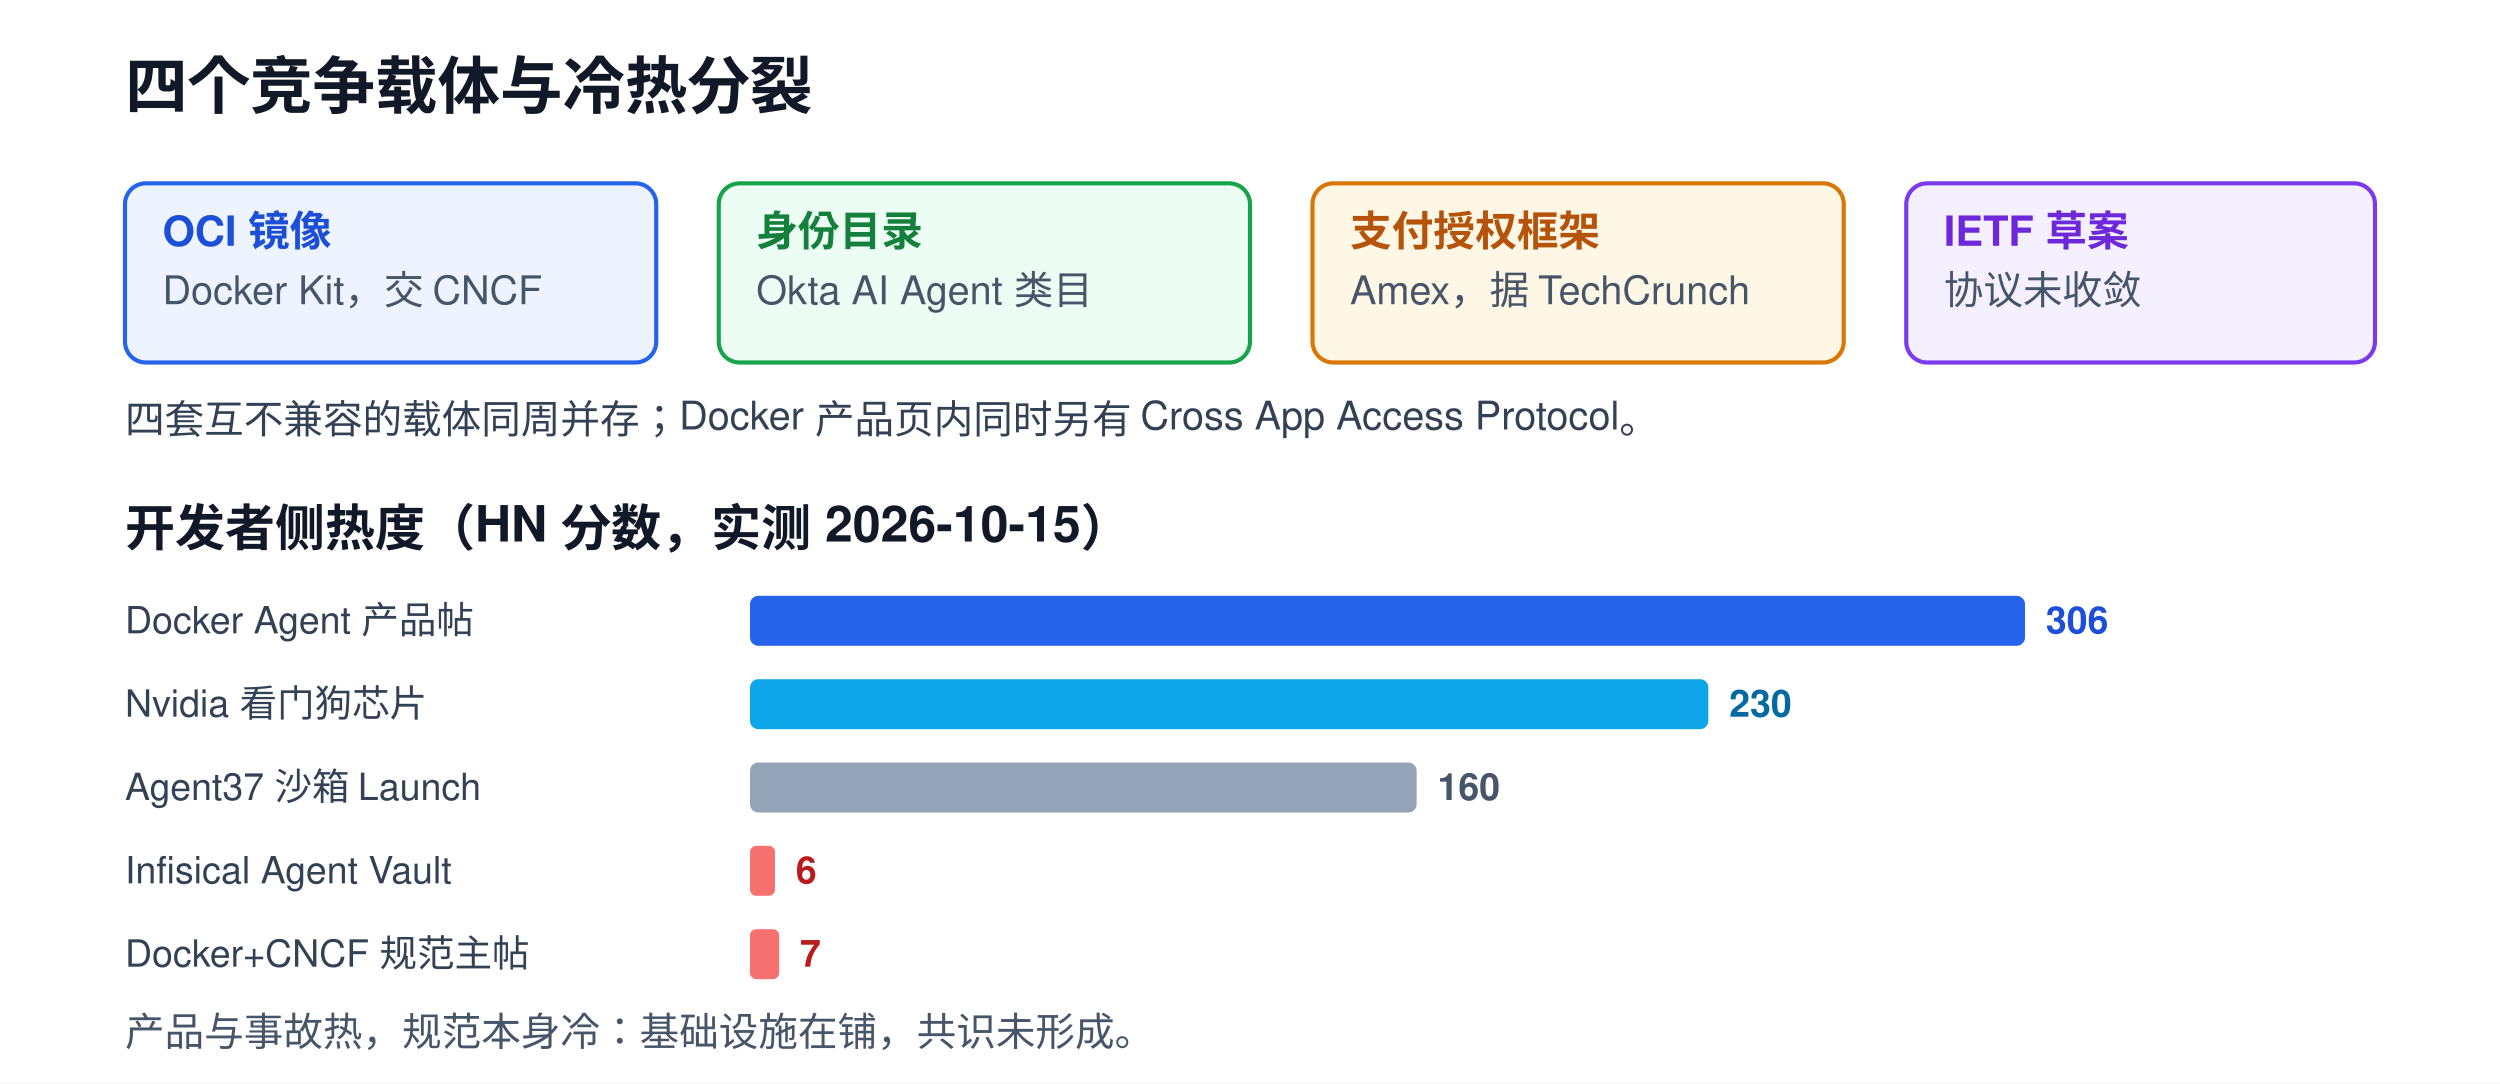
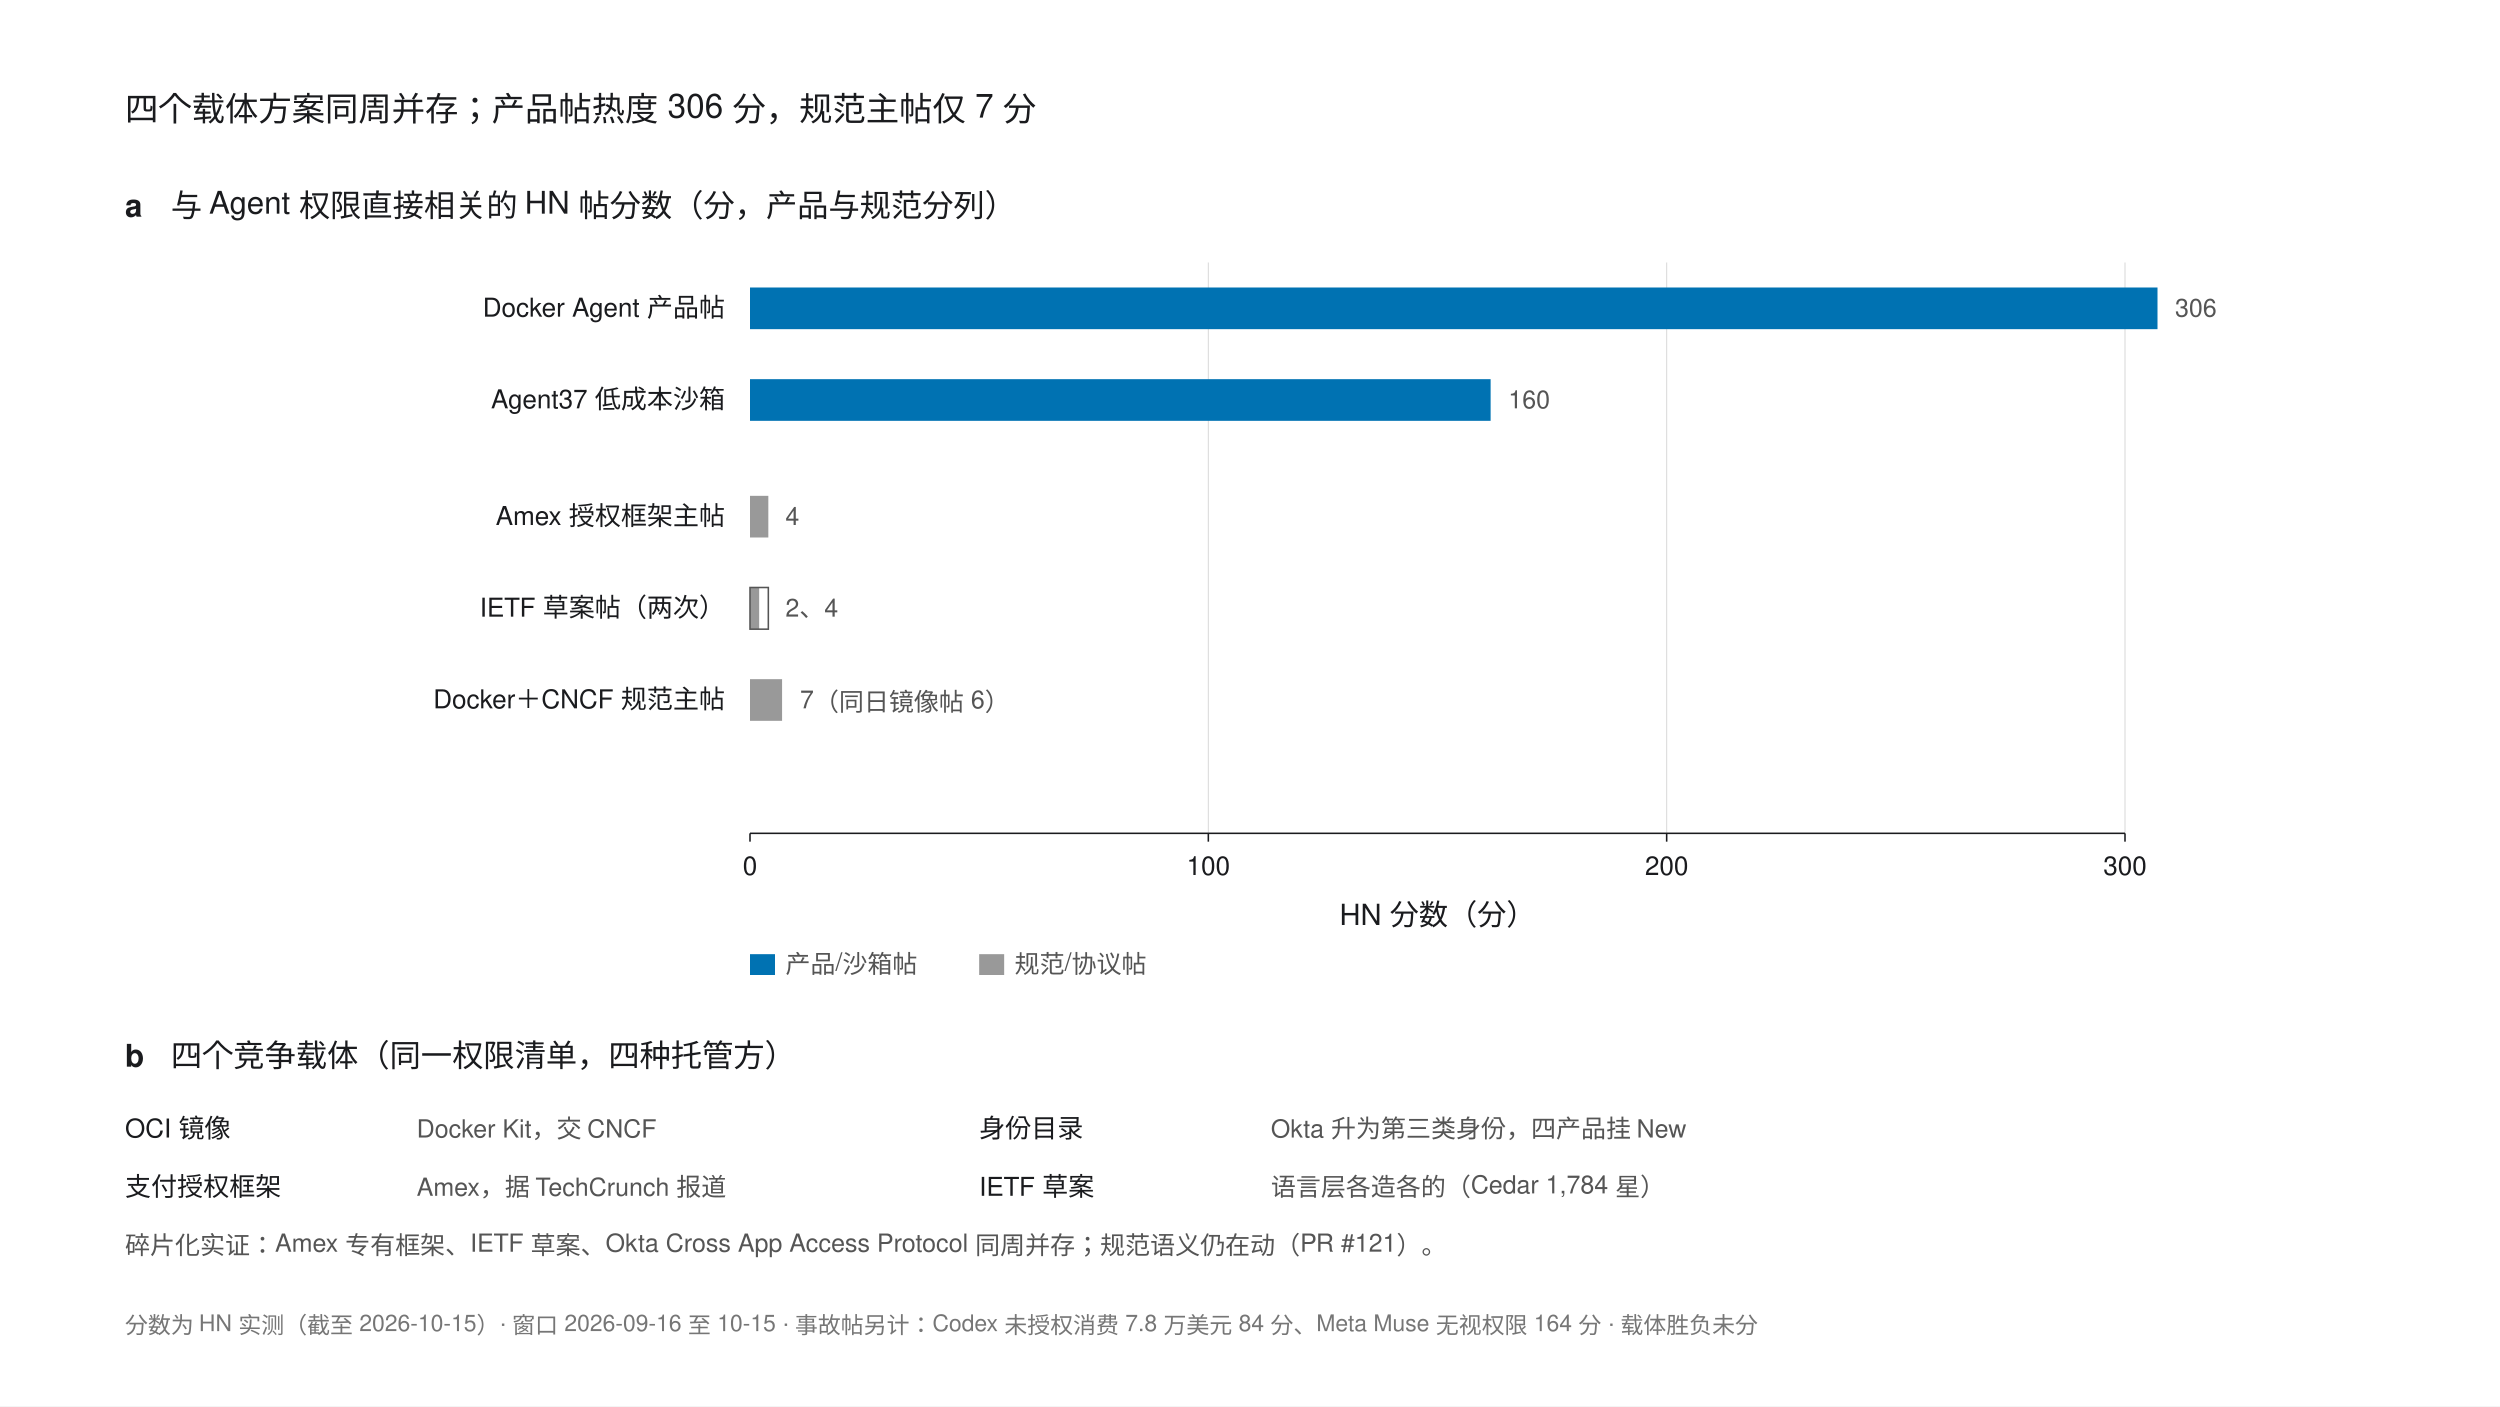
- <svg xmlns="http://www.w3.org/2000/svg" width="1200" height="520" viewBox="0 0 1200 520" font-family="Helvetica, Arial, sans-serif">
-   <rect width="1200" height="520" fill="#ffffff" />
-   <text x="60" y="52" fill="#111827" font-size="30" font-weight="bold">四个竞争载体与冷热分裂</text>
-   <g font-size="19">
-     <rect x="60" y="88" width="255" height="86" rx="10" fill="#eef4ff" stroke="#2563eb" stroke-width="2" />
-     <text x="78" y="118" fill="#1d4ed8" font-weight="bold" font-size="20">OCI 镜像</text>
-     <text x="78" y="146" fill="#475569">Docker Kit，交 CNCF</text>
-     <rect x="345" y="88" width="255" height="86" rx="10" fill="#ecfdf3" stroke="#16a34a" stroke-width="2" />
-     <text x="363" y="118" fill="#15803d" font-weight="bold" font-size="20">身份目录</text>
-     <text x="363" y="146" fill="#475569">Okta AI Agent 类目</text>
-     <rect x="630" y="88" width="255" height="86" rx="10" fill="#fff7e6" stroke="#d97706" stroke-width="2" />
-     <text x="648" y="118" fill="#b45309" font-weight="bold" font-size="20">支付授权框架</text>
-     <text x="648" y="146" fill="#475569">Amex，据 TechCrunch</text>
-     <rect x="915" y="88" width="225" height="86" rx="10" fill="#f5f0ff" stroke="#7c3aed" stroke-width="2" />
-     <text x="933" y="118" fill="#6d28d9" font-weight="bold" font-size="20">IETF 草案</text>
-     <text x="933" y="146" fill="#475569">协议未收敛</text>
+ <svg xmlns="http://www.w3.org/2000/svg" width="1200" height="675" viewBox="0 0 1200 675" font-family="'Helvetica Neue',Helvetica,Arial,sans-serif">
+   <rect width="1200" height="675" fill="#FFFFFF" />
+   <text x="60" y="58" font-size="16" fill="#1A1B1E">四个载体方案同周并存；产品帖热度 306 分，规范主帖仅 7 分</text>
+   <text x="60" y="104" font-size="15" font-weight="bold" fill="#1A1B1E">a</text>
+   <text x="82" y="104" font-size="15" fill="#1A1B1E">与 Agent 权限直接相关的 HN 帖分数（分，产品与规范分列）</text>
+   <g stroke="#D9D9D9" stroke-width="0.5">
+     <line x1="580" y1="126" x2="580" y2="400" />
+     <line x1="800" y1="126" x2="800" y2="400" />
+     <line x1="1020" y1="126" x2="1020" y2="400" />
  </g>
-   <text x="60" y="208" fill="#334155" font-size="19">四套互不兼容的载体同周并存；Docker 产品页内同时另有 Cross App Access Protocol。</text>
-   <text x="60" y="262" fill="#111827" font-size="24" font-weight="bold">开发者侧热度（HN 分数，实测 2026-10-15）</text>
-   <g font-size="18">
-     <text x="60" y="304" fill="#334155">Docker Agent 产品帖</text>
-     <rect x="360" y="286" width="612" height="24" rx="4" fill="#2563eb" />
-     <text x="982" y="304" fill="#1d4ed8" font-weight="bold">306</text>
-     <text x="60" y="344" fill="#334155">Nvidia 看门狗芯片</text>
-     <rect x="360" y="326" width="460" height="24" rx="4" fill="#0ea5e9" />
-     <text x="830" y="344" fill="#0369a1" font-weight="bold">230</text>
-     <text x="60" y="384" fill="#334155">Agent37 沙箱 Launch</text>
-     <rect x="360" y="366" width="320" height="24" rx="4" fill="#94a3b8" />
-     <text x="690" y="384" fill="#475569" font-weight="bold">160</text>
-     <text x="60" y="424" fill="#334155">Infisical Agent Vault</text>
-     <rect x="360" y="406" width="12" height="24" rx="3" fill="#f87171" />
-     <text x="382" y="424" fill="#b91c1c" font-weight="bold">6</text>
-     <text x="60" y="464" fill="#334155">Docker+CNCF 规范主帖</text>
-     <rect x="360" y="446" width="14" height="24" rx="3" fill="#f87171" />
-     <text x="384" y="464" fill="#b91c1c" font-weight="bold">7</text>
+   <text x="348" y="152" font-size="12.5" fill="#1A1B1E" text-anchor="end">Docker Agent 产品帖</text>
+   <rect x="360" y="138" width="675.6" height="20" fill="#0072B2" />
+   <text x="1044" y="152" font-size="12" fill="#555">306</text>
+   <text x="348" y="196" font-size="12.5" fill="#1A1B1E" text-anchor="end">Agent37 低成本沙箱</text>
+   <rect x="360" y="182" width="355.5" height="20" fill="#0072B2" />
+   <text x="724" y="196" font-size="12" fill="#555">160</text>
+   <text x="348" y="252" font-size="12.5" fill="#1A1B1E" text-anchor="end">Amex 授权框架主帖</text>
+   <rect x="360" y="238" width="8.8" height="20" fill="#999999" />
+   <text x="377" y="252" font-size="12" fill="#555">4</text>
+   <text x="348" y="296" font-size="12.5" fill="#1A1B1E" text-anchor="end">IETF 草案帖（两次）</text>
+   <rect x="360" y="282" width="4.4" height="20" fill="#999999" />
+   <rect x="360" y="282" width="8.8" height="20" fill="none" stroke="#555555" stroke-width="0.75" />
+   <text x="377" y="296" font-size="12" fill="#555">2、4</text>
+   <text x="348" y="340" font-size="12.5" fill="#1A1B1E" text-anchor="end">Docker＋CNCF 规范主帖</text>
+   <rect x="360" y="326" width="15.4" height="20" fill="#999999" />
+   <text x="384" y="340" font-size="12" fill="#555">7（同日镜像帖 6）</text>
+   <line x1="360" y1="400" x2="1020" y2="400" stroke="#1A1B1E" stroke-width="0.75" />
+   <g stroke="#1A1B1E" stroke-width="0.75">
+     <line x1="360" y1="400" x2="360" y2="404" />
+     <line x1="580" y1="400" x2="580" y2="404" />
+     <line x1="800" y1="400" x2="800" y2="404" />
+     <line x1="1020" y1="400" x2="1020" y2="404" />
  </g>
-   <text x="60" y="502" fill="#475569" font-size="19">产品与事故热，规范本身冷：基础设施在铺，共识未形成。</text>
+   <g font-size="12.5" fill="#1A1B1E" text-anchor="middle">
+     <text x="360" y="420">0</text>
+     <text x="580" y="420">100</text>
+     <text x="800" y="420">200</text>
+     <text x="1020" y="420">300</text>
+   </g>
+   <text x="690" y="444" font-size="14" fill="#1A1B1E" text-anchor="middle">HN 分数（分）</text>
+   <g font-size="12" fill="#555">
+     <rect x="360" y="458" width="12" height="10" fill="#0072B2" />
+     <text x="377" y="467">产品/沙箱帖</text>
+     <rect x="470" y="458" width="12" height="10" fill="#999999" />
+     <text x="487" y="467">规范/协议帖</text>
+   </g>
+   <text x="60" y="512" font-size="15" font-weight="bold" fill="#1A1B1E">b</text>
+   <text x="82" y="512" font-size="15" fill="#1A1B1E">四个竞争载体（同一权限清单，四种托管方）</text>
+   <g font-size="12.5" fill="#1A1B1E">
+     <text x="60" y="546">OCI 镜像</text>
+     <text x="200" y="546" font-size="12" fill="#555">Docker Kit，交 CNCF</text>
+     <text x="470" y="546">身份目录</text>
+     <text x="610" y="546" font-size="12" fill="#555">Okta 升为第三类身份，四产品挂 New</text>
+     <text x="60" y="574">支付授权框架</text>
+     <text x="200" y="574" font-size="12" fill="#555">Amex，据 TechCrunch 报道</text>
+     <text x="470" y="574">IETF 草案</text>
+     <text x="610" y="574" font-size="12" fill="#555">语言层各造各的（Cedar 1,784 星）</text>
+   </g>
+   <text x="60" y="602" font-size="12" fill="#555">碎片化实证：Amex 专有框架、IETF 草案、Okta Cross App Access Protocol 同周并存；规范语义仍在动（PR #121）。</text>
+   <text x="60" y="640" font-size="11" fill="#767676">分数为 HN 实测（截至 2026-10-15）· 窗口 2026-09-16 至 10-15 · 事故帖另计：Codex 未授权消费 7.8 万美元 84 分、Meta Muse 无视权限 164 分 · 载体胜负未分</text>
</svg>
